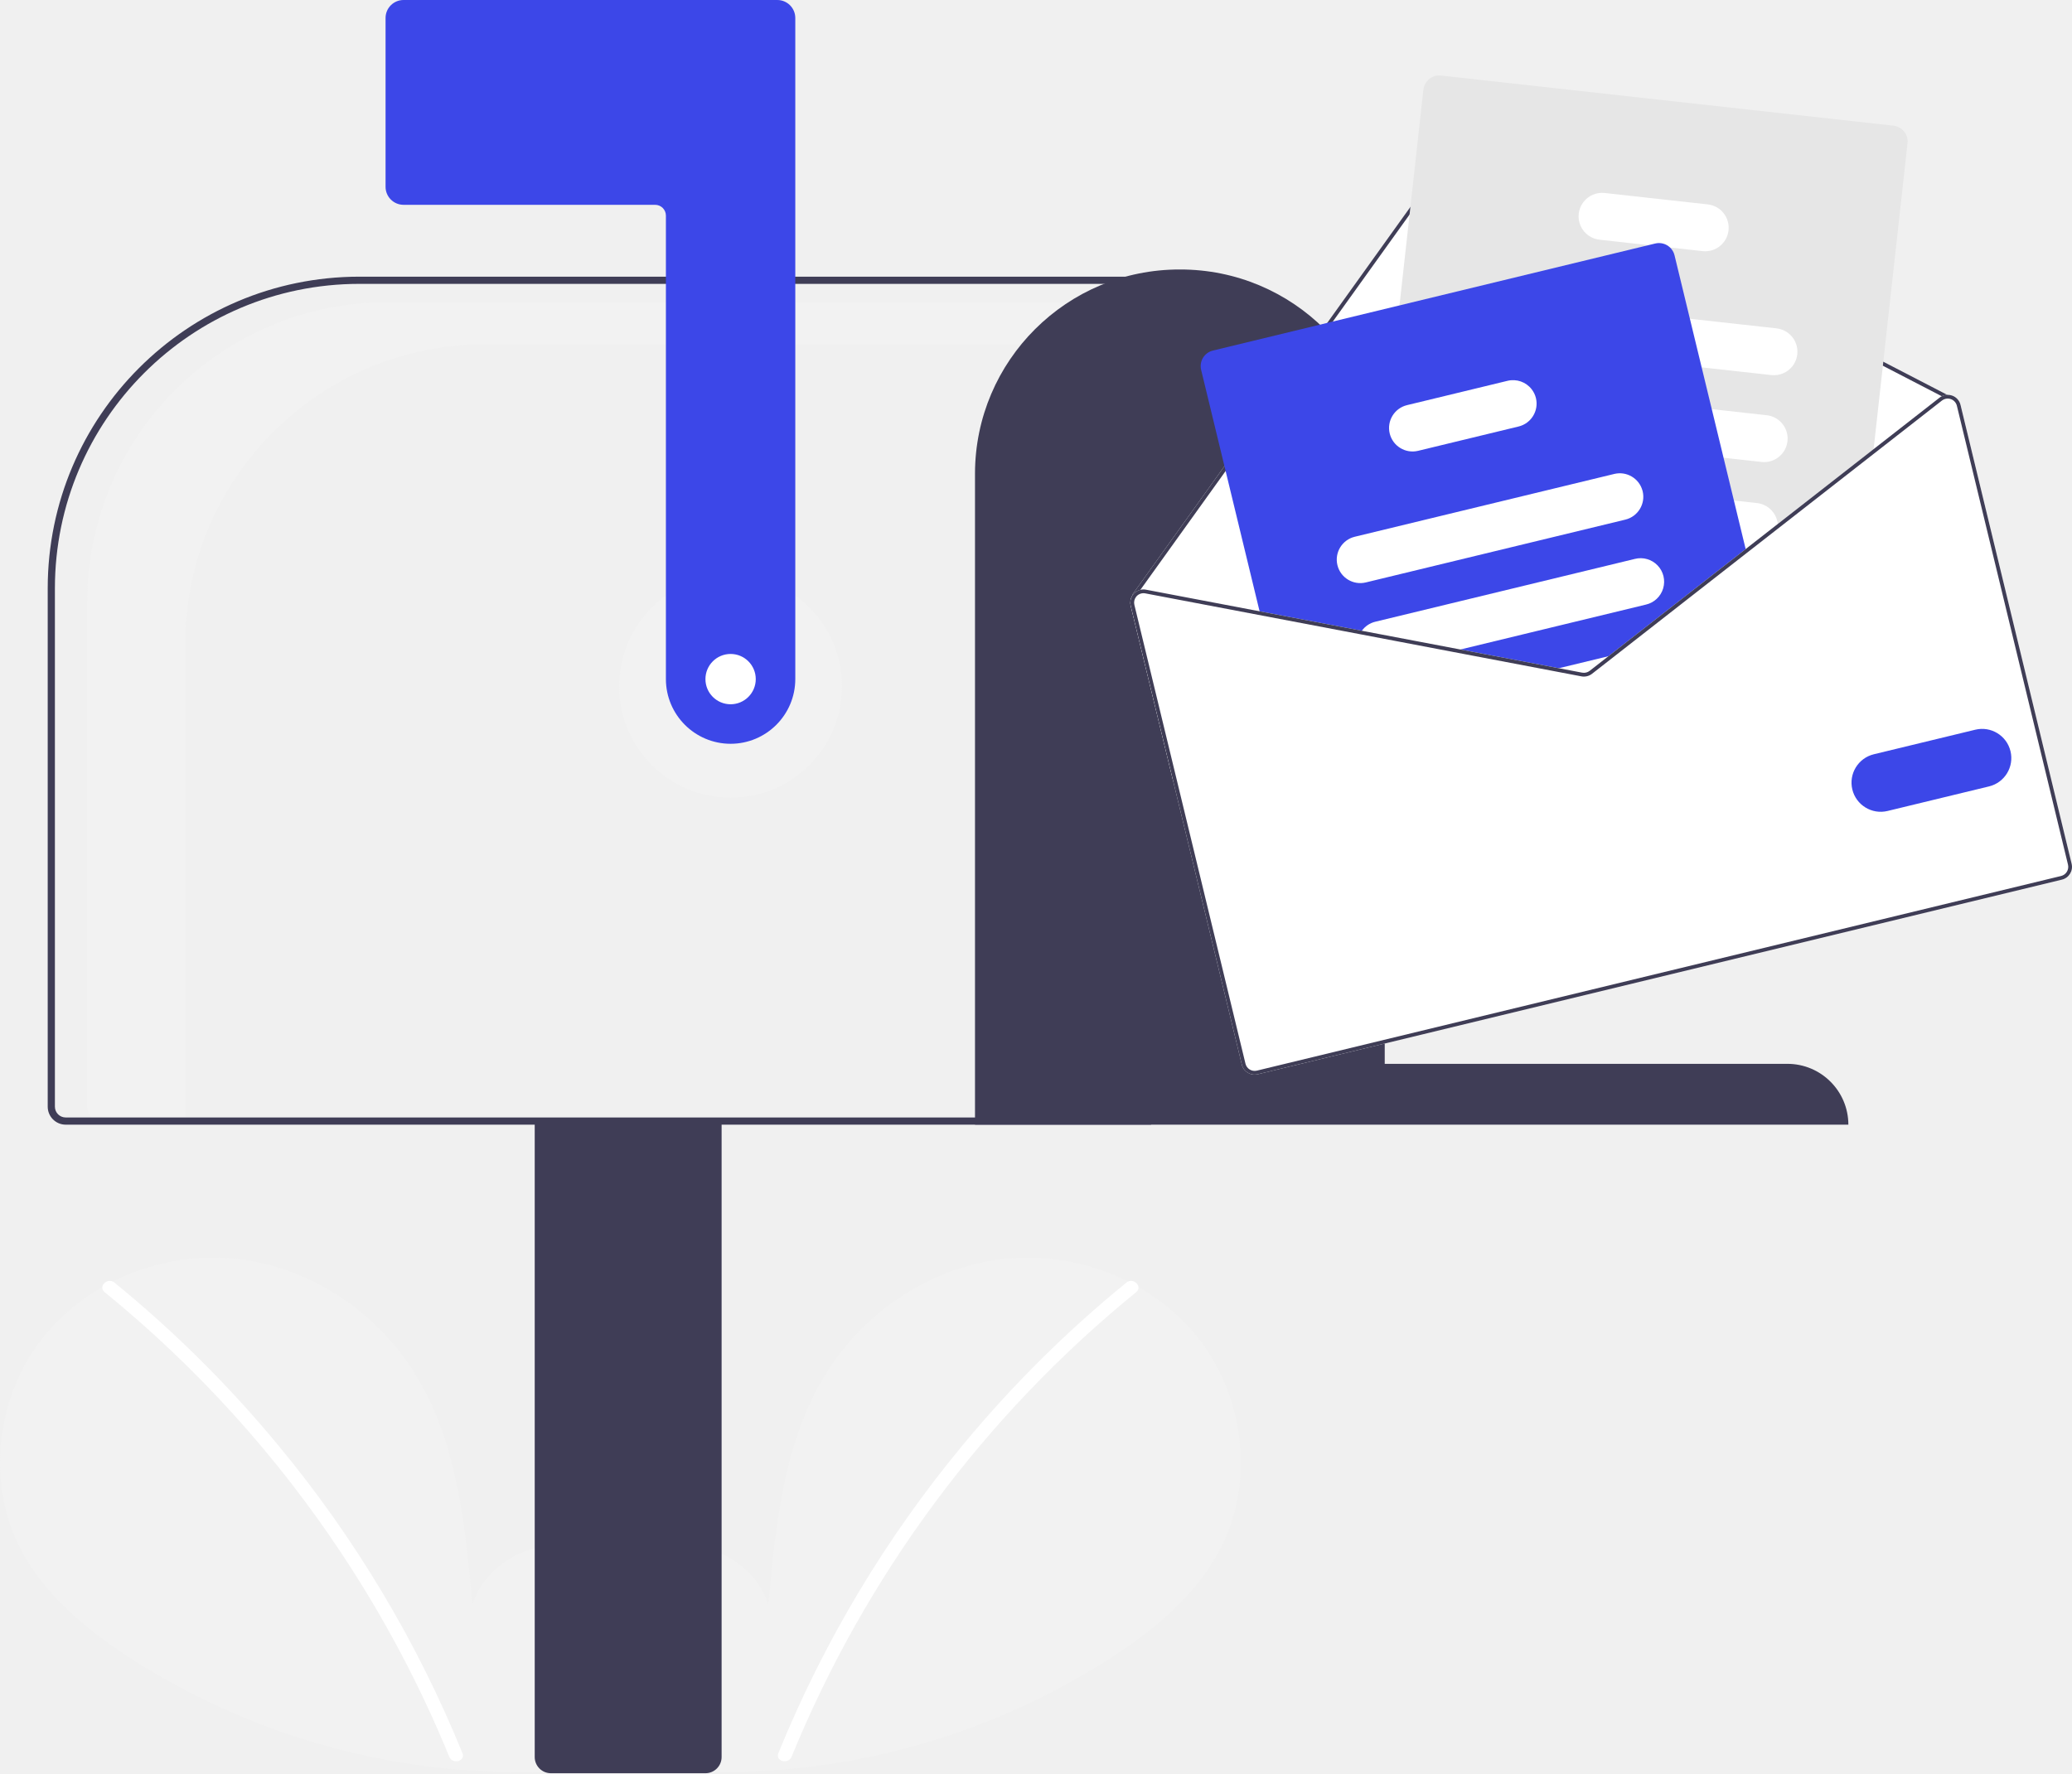
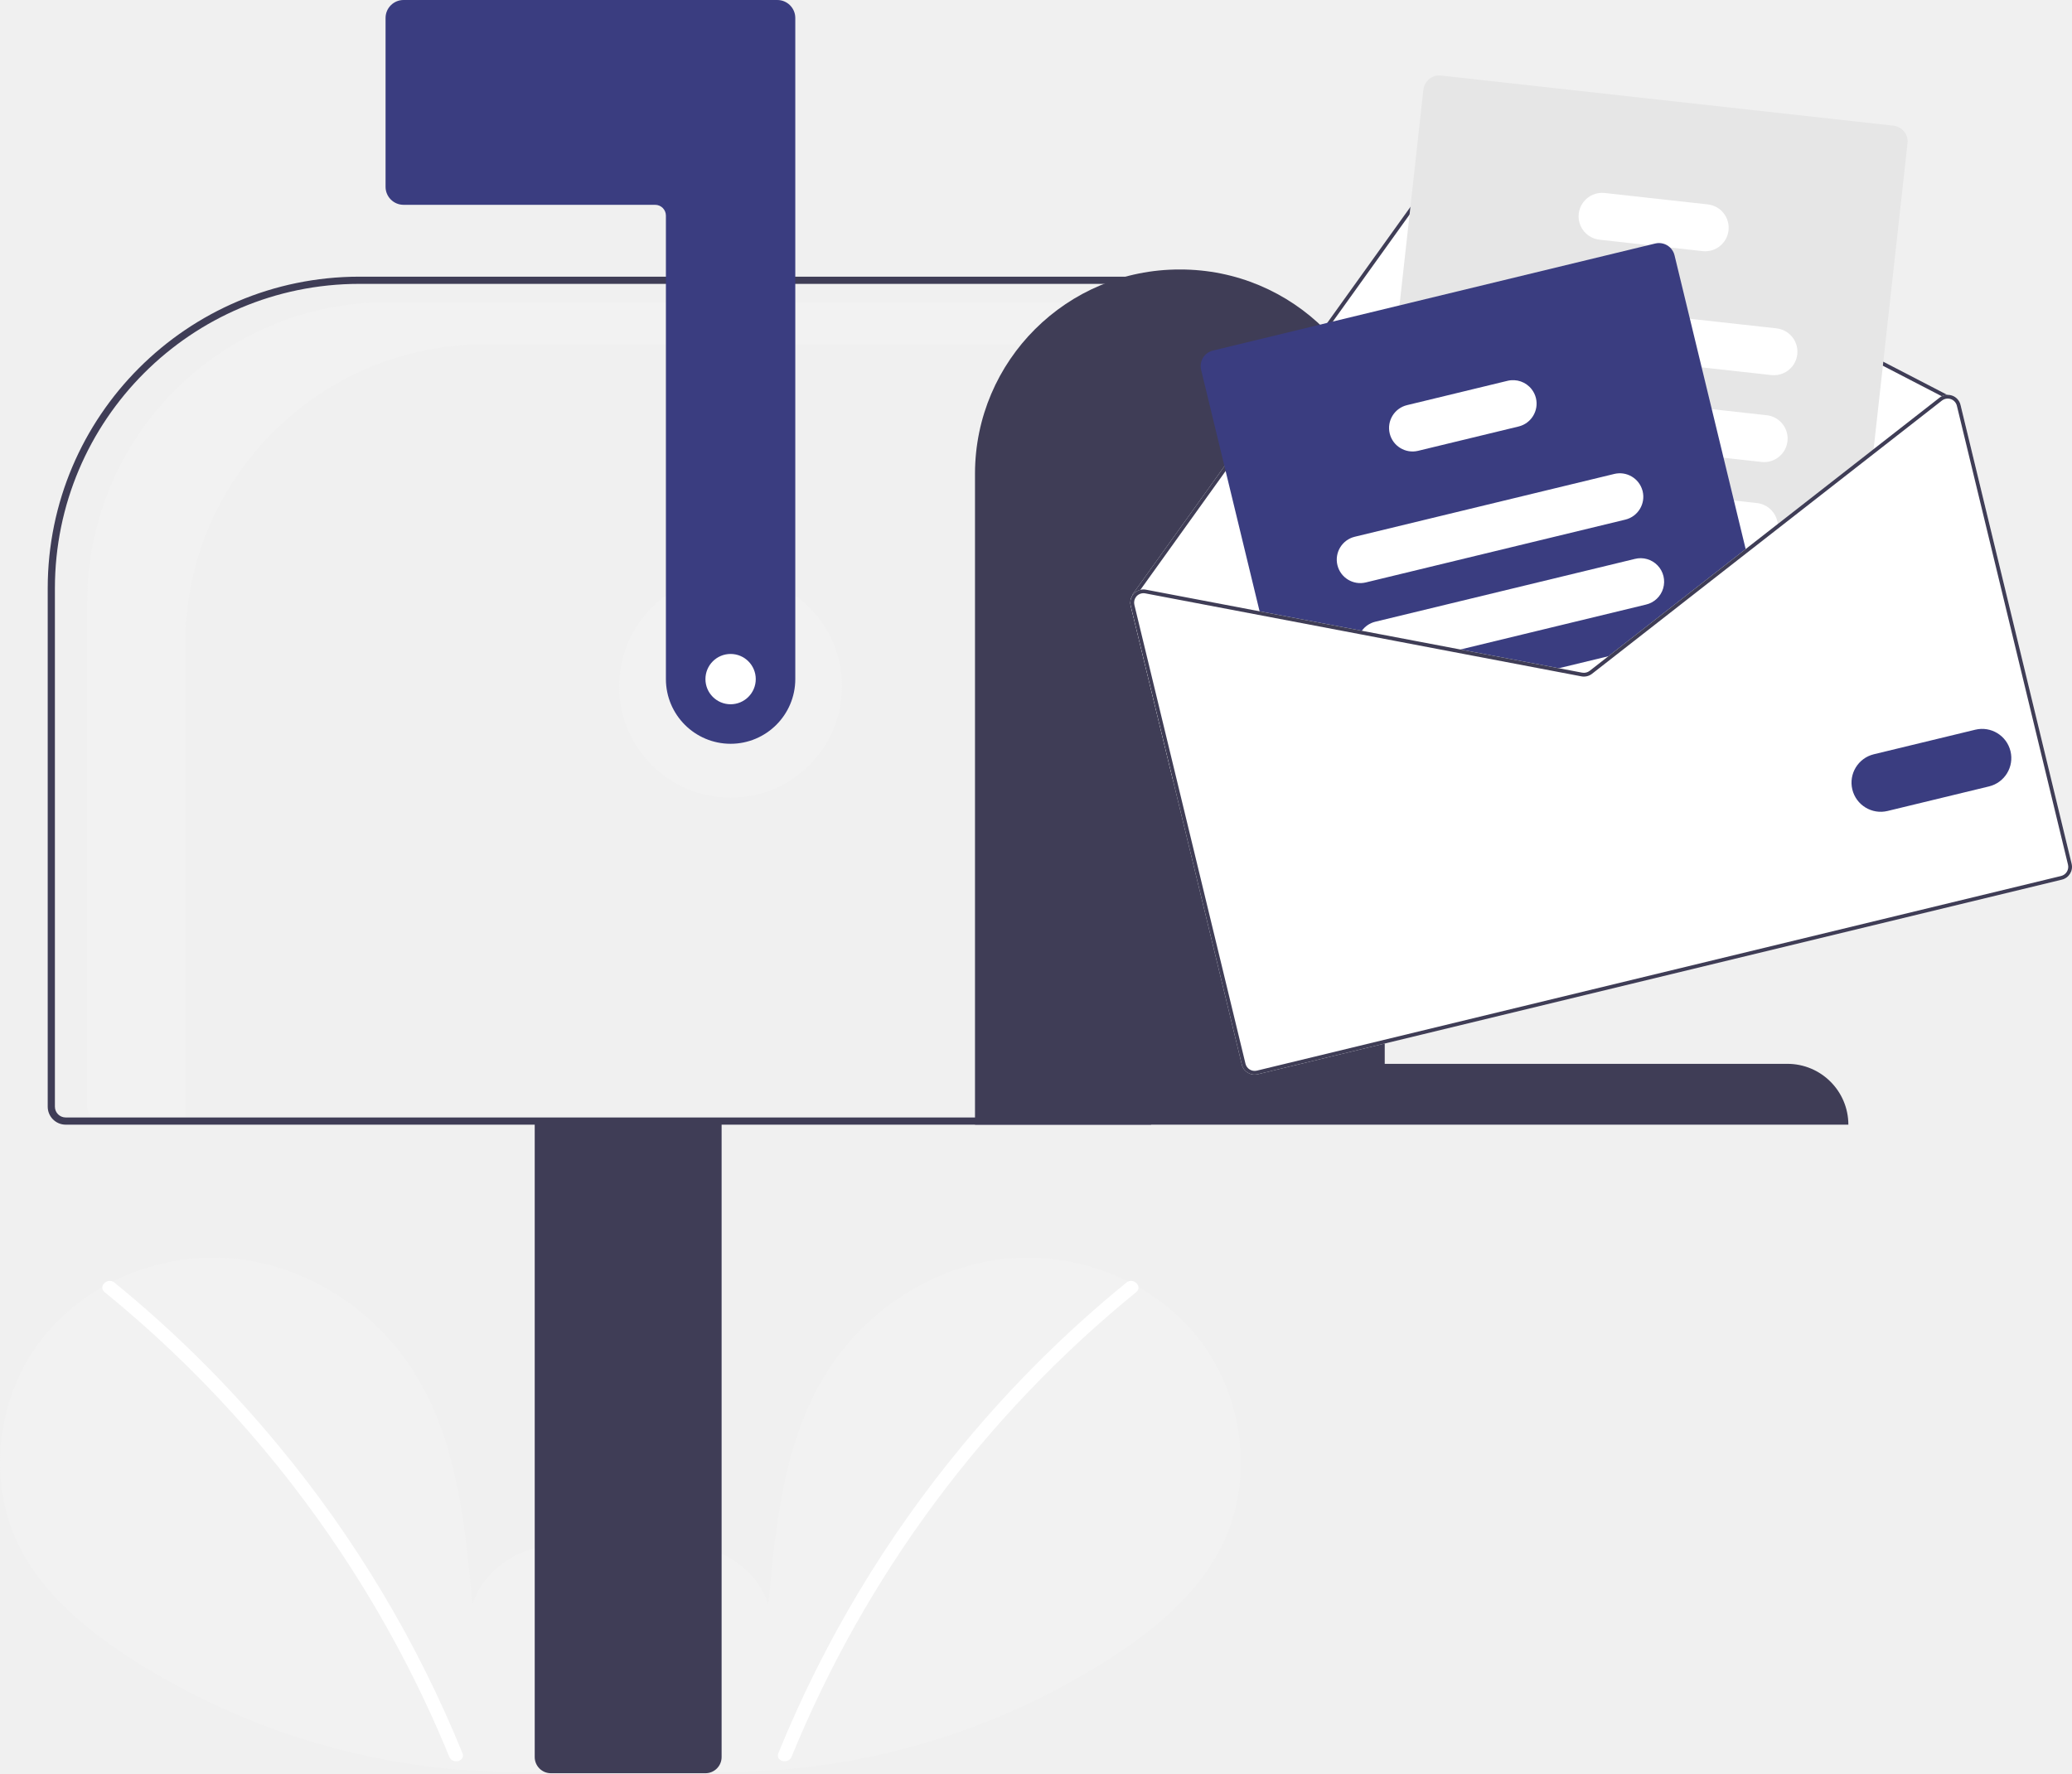
<svg xmlns="http://www.w3.org/2000/svg" data-name="Layer 1" width="576.499" height="493.5" viewBox="0 0 576.499 493.5">
  <path d="M481.172,691.6c9.255-7.82,14.876-20.173,13.402-32.2s-10.605-23.082-22.449-25.636-25.345,4.516-28.943,16.085c-1.98-22.306-4.261-45.547-16.12-64.542-10.738-17.2-29.337-29.507-49.494-31.709s-41.38,6.114-53.951,22.024-15.649,39.039-6.845,57.305c6.486,13.456,18.436,23.47,30.956,31.616a199.786,199.786,0,0,0,136.641,29.893" transform="translate(-311.7504 -203.25)" fill="#f2f2f2" />
  <path d="M343.55,560.174A326.879,326.879,0,0,1,389.104,605.409a327.833,327.833,0,0,1,51.308,85.741c.924,2.264-2.752,3.25-3.666,1.011a324.462,324.462,0,0,0-29.647-56.094,325.7,325.7,0,0,0-66.237-73.205c-1.898-1.546.806-4.221,2.688-2.688Z" transform="translate(-311.7504 -203.25)" fill="#fff" />
  <path d="M487.565,691.6c-9.255-7.82-14.876-20.173-13.402-32.2s10.605-23.082,22.449-25.636,25.345,4.516,28.943,16.085c1.98-22.306,4.261-45.547,16.12-64.542,10.738-17.2,29.337-29.507,49.494-31.709s41.38,6.114,53.951,22.024,15.649,39.039,6.845,57.305c-6.486,13.456-18.436,23.47-30.956,31.616a199.786,199.786,0,0,1-136.641,29.893" transform="translate(-311.7504 -203.25)" fill="#f2f2f2" />
  <path d="M625.187,560.174A326.879,326.879,0,0,0,579.633,605.409a327.833,327.833,0,0,0-51.308,85.741c-.924,2.264,2.752,3.25,3.666,1.011a325.987,325.987,0,0,1,95.884-129.299c1.898-1.546-.806-4.221-2.688-2.688Z" transform="translate(-311.7504 -203.25)" fill="#fff" />
  <circle cx="203.277" cy="191" r="31" fill="#f2f2f2" />
  <path d="M419.446,287.388H633.027V299.073H446.711a83.418,83.418,0,0,0-83.419,83.418V515.25H339.922a3.895,3.895,0,0,1-3.895-3.895V370.806A83.418,83.418,0,0,1,419.446,287.388Z" transform="translate(-311.7504 -203.25)" fill="#f2f2f2" />
  <path d="M460.527,692.25V514.75h52v177.5a4.505,4.505,0,0,1-4.5,4.5h-43A4.505,4.505,0,0,1,460.527,692.25Z" transform="translate(-311.7504 -203.25)" fill="#3f3d56" />
  <path d="M325.027,511.25V366.916A86.764,86.764,0,0,1,411.692,280.25H632.027v236h-302A5.006,5.006,0,0,1,325.027,511.25Zm305-229H411.692a84.761,84.761,0,0,0-84.665,84.666V511.25a3.003,3.003,0,0,0,3,3h300Z" transform="translate(-311.7504 -203.25)" fill="#3f3d56" />
-   <path d="M515.027,410.25a18.02,18.02,0,0,1-18-18v-129a3.003,3.003,0,0,0-3-3h-70a5.006,5.006,0,0,1-5-5v-47a5.006,5.006,0,0,1,5-5h104a5.006,5.006,0,0,1,5,5v184A18.02,18.02,0,0,1,515.027,410.25Z" transform="translate(-311.7504 -203.25)" fill="#3c47e8" />
+   <path d="M515.027,410.25a18.02,18.02,0,0,1-18-18v-129a3.003,3.003,0,0,0-3-3h-70a5.006,5.006,0,0,1-5-5v-47a5.006,5.006,0,0,1,5-5h104a5.006,5.006,0,0,1,5,5v184A18.02,18.02,0,0,1,515.027,410.25Z" transform="translate(-311.7504 -203.25)" fill="#3A3D80" />
  <path d="M640.027,278.25h0a56.881,56.881,0,0,1,57,56.761V499.321h112a16.965,16.965,0,0,1,17,16.929h-243V335.011A56.881,56.881,0,0,1,640.027,278.25Z" transform="translate(-311.7504 -203.25)" fill="#3f3d56" />
  <path d="M626.349,371.817l11.803,48.756L869.033,364.682l-11.803-48.756a3.638,3.638,0,0,0-2.358-2.595,3.594,3.594,0,0,0-1.334-.201L720.079,244.028a3.682,3.682,0,0,0-4.656,1.119l-64.32,89.694L626.855,368.664a.514.514,0,0,0-.089.418A3.642,3.642,0,0,0,626.349,371.817Z" transform="translate(-311.7504 -203.25)" fill="#fff" />
  <path d="M626.766,369.082a.49.49,0,0,0,.203.316.559.559,0,0,0,.433.086.536.536,0,0,0,.299-.207l.083-.115,1.263-1.766,22.929-31.964,64.301-89.673a2.62,2.62,0,0,1,3.322-.796l132.425,68.567,1.188.617a1.292,1.292,0,0,0,.147.052,1.615,1.615,0,0,1,.271-.026.514.514,0,0,0,.29-.245.524.524,0,0,0-.219-.709l-.164-.087L720.079,244.028a3.682,3.682,0,0,0-4.656,1.119l-64.32,89.694L626.855,368.664A.514.514,0,0,0,626.766,369.082Z" transform="translate(-311.7504 -203.25)" fill="#3f3d56" />
  <path d="M696.107,374.054l5.139.57,38.143,4.225,25.286,2.799,1.494.166,31.552-24.645,1.209-.944,7.452-5.82,26.514-20.706.159-1.454,9.43-85.114a4.454,4.454,0,0,0-3.929-4.912L712.7,224.278a4.456,4.456,0,0,0-4.912,3.929L701.138,288.244l-3.689,33.286L694.149,351.309l-1.53,13.829-.446,4.006A4.457,4.457,0,0,0,696.107,374.054Z" transform="translate(-311.7504 -203.25)" fill="#e6e6e6" />
  <path d="M730.692,299.448l54.517,6.038,19.334,2.141a6.54,6.54,0,1,0,1.44-13l-24.047-2.663-49.799-5.522a6.543,6.543,0,0,0-1.444,13.006Z" transform="translate(-311.7504 -203.25)" fill="#fff" />
  <path d="M727.588,323.564c.141.025.281.05.425.064l63.285,7.011,10.566,1.173a6.542,6.542,0,0,0,1.439-13.005l-15.278-1.69-50.13-5.555-8.436-.935a6.539,6.539,0,0,0-1.87,12.937Z" transform="translate(-311.7504 -203.25)" fill="#fff" />
  <path d="M720.426,344.948a6.539,6.539,0,0,0,4.88,3.125l25.939,2.873,46.197,5.118.01-.002,1.477.165,7.452-5.82a6.471,6.471,0,0,0,.001-1.33,6.555,6.555,0,0,0-5.787-5.824l-6.417-.713-25.457-2.817-18.317-2.031-23.66-2.622a6.54,6.54,0,0,0-6.319,9.88Z" transform="translate(-311.7504 -203.25)" fill="#fff" />
  <path d="M756.859,269.97l13.564,1.502,5.991.665,9.05,1.002a6.542,6.542,0,0,0,1.439-13.005l-28.599-3.165a6.541,6.541,0,1,0-1.445,13.001Z" transform="translate(-311.7504 -203.25)" fill="#fff" />
-   <path d="M645.944,306.182l16.537,68.314,27.601,5.248,25.532,4.861,27.394,5.212,8.753,1.666a3.673,3.673,0,0,0,2.94-.712l7.022-5.485,4.446-3.472,31.552-24.645-20.062-82.874a4.403,4.403,0,0,0-1.244-2.159,4.449,4.449,0,0,0-4.125-1.117L649.22,300.813A4.45,4.45,0,0,0,645.944,306.182Z" transform="translate(-311.7504 -203.25)" fill="#3c47e8" />
+   <path d="M645.944,306.182l16.537,68.314,27.601,5.248,25.532,4.861,27.394,5.212,8.753,1.666a3.673,3.673,0,0,0,2.94-.712l7.022-5.485,4.446-3.472,31.552-24.645-20.062-82.874a4.403,4.403,0,0,0-1.244-2.159,4.449,4.449,0,0,0-4.125-1.117L649.22,300.813A4.45,4.45,0,0,0,645.944,306.182Z" transform="translate(-311.7504 -203.25)" fill="#3A3D80" />
  <path d="M683.864,360.528a6.546,6.546,0,0,0,7.896,4.818l72.214-17.482a6.55,6.55,0,0,0,4.818-7.896,2.1,2.1,0,0,0-.07-.247,6.539,6.539,0,0,0-7.825-4.571l-72.214,17.482A6.546,6.546,0,0,0,683.864,360.528Z" transform="translate(-311.7504 -203.25)" fill="#fff" />
  <path d="M690.082,379.744l25.532,4.861L769.699,371.512a6.541,6.541,0,1,0-3.078-12.714l-72.214,17.482a6.494,6.494,0,0,0-3.747,2.511A6.583,6.583,0,0,0,690.082,379.744Z" transform="translate(-311.7504 -203.25)" fill="#fff" />
  <path d="M743.008,389.817l8.753,1.666a3.673,3.673,0,0,0,2.94-.712l7.022-5.485Z" transform="translate(-311.7504 -203.25)" fill="#fff" />
  <path d="M698.415,323.897a6.546,6.546,0,0,0,7.896,4.818l27.97-6.771a6.55,6.55,0,0,0,4.818-7.896,6.466,6.466,0,0,0-1.205-2.486,6.545,6.545,0,0,0-6.691-2.332l-27.97,6.771a6.541,6.541,0,0,0-4.818,7.896Z" transform="translate(-311.7504 -203.25)" fill="#fff" />
  <path d="M715.612,384.604l27.398,5.214,8.75,1.666a3.689,3.689,0,0,0,2.938-.711l7.027-5.486-2.466.597-5.206,4.061a2.636,2.636,0,0,1-2.099.508l-6.479-1.232-27.398-5.214Zm81.838-28.539.267,1.102,1.215-.945Zm-81.838,28.539,27.398,5.214,8.75,1.666a3.689,3.689,0,0,0,2.938-.711l7.027-5.486-2.466.597-5.206,4.061a2.636,2.636,0,0,1-2.099.508l-6.479-1.232-27.398-5.214Zm0,0,27.398,5.214,8.75,1.666a3.689,3.689,0,0,0,2.938-.711l7.027-5.486-2.466.597-5.206,4.061a2.636,2.636,0,0,1-2.099.508l-6.479-1.232-27.398-5.214Zm-89.263-12.787,30.916,127.71a3.667,3.667,0,0,0,4.422,2.698l223.761-54.168a3.666,3.666,0,0,0,2.698-4.422l-30.916-127.71a3.638,3.638,0,0,0-2.358-2.595,3.594,3.594,0,0,0-1.334-.201,3.458,3.458,0,0,0-1.514.398,3.179,3.179,0,0,0-.607.377l-18.364,14.34-26.67,20.833-8.935,6.979.002.008-.008.002-32.766,25.578-5.417,4.239-5.206,4.061a2.636,2.636,0,0,1-2.099.508l-6.479-1.232-27.398-5.214L690.656,378.792,630.595,367.362a3.59,3.59,0,0,0-1.547.033,3.67,3.67,0,0,0-1.788,1.036,4.111,4.111,0,0,0-.493.651A3.642,3.642,0,0,0,626.349,371.817Zm89.263,12.787,27.398,5.214,8.75,1.666a3.689,3.689,0,0,0,2.938-.711l7.027-5.486-2.466.597-5.206,4.061a2.636,2.636,0,0,1-2.099.508l-6.479-1.232-27.398-5.214Zm0,0,27.398,5.214,8.75,1.666a3.689,3.689,0,0,0,2.938-.711l7.027-5.486-2.466.597-5.206,4.061a2.636,2.636,0,0,1-2.099.508l-6.479-1.232-27.398-5.214Zm0,0,27.398,5.214,8.75,1.666a3.689,3.689,0,0,0,2.938-.711l7.027-5.486-2.466.597-5.206,4.061a2.636,2.636,0,0,1-2.099.508l-6.479-1.232-27.398-5.214Z" transform="translate(-311.7504 -203.25)" fill="#fff" />
  <path d="M715.612,384.604l27.398,5.214,8.75,1.666a3.689,3.689,0,0,0,2.938-.711l7.027-5.486-2.466.597-5.206,4.061a2.636,2.636,0,0,1-2.099.508l-6.479-1.232-27.398-5.214Zm81.838-28.539.267,1.102,1.215-.945Zm-81.838,28.539,27.398,5.214,8.75,1.666a3.689,3.689,0,0,0,2.938-.711l7.027-5.486-2.466.597-5.206,4.061a2.636,2.636,0,0,1-2.099.508l-6.479-1.232-27.398-5.214Zm0,0,27.398,5.214,8.75,1.666a3.689,3.689,0,0,0,2.938-.711l7.027-5.486-2.466.597-5.206,4.061a2.636,2.636,0,0,1-2.099.508l-6.479-1.232-27.398-5.214ZM627.785,369.161l.136.102c.023-.037.062-.071.092-.11a2.643,2.643,0,0,1,2.385-.768l59.686,11.354,25.528,4.865,27.398,5.214,8.75,1.666a3.689,3.689,0,0,0,2.938-.711l7.027-5.486-2.466.597-5.206,4.061a2.636,2.636,0,0,1-2.099.508l-6.479-1.232-27.398-5.214L690.656,378.792,630.595,367.362a3.59,3.59,0,0,0-1.547.033Zm-1.436,2.657,30.916,127.71a3.667,3.667,0,0,0,4.422,2.698l223.761-54.168a3.666,3.666,0,0,0,2.698-4.422l-30.916-127.71a3.638,3.638,0,0,0-2.358-2.595,3.594,3.594,0,0,0-1.334-.201,3.458,3.458,0,0,0-1.514.398,3.179,3.179,0,0,0-.607.377l-18.364,14.34-26.67,20.833-8.935,6.979.002.008-.008.002-32.766,25.578-5.417,4.239-5.206,4.061a2.636,2.636,0,0,1-2.099.508l-6.479-1.232-27.398-5.214L690.656,378.792,630.595,367.362a3.59,3.59,0,0,0-1.547.033,3.67,3.67,0,0,0-1.788,1.036,4.111,4.111,0,0,0-.493.651A3.642,3.642,0,0,0,626.349,371.817Zm1.02-.247a2.598,2.598,0,0,1,.462-2.191.341.341,0,0,1,.091-.117c.023-.037.062-.071.092-.11a2.643,2.643,0,0,1,2.385-.768l59.686,11.354,25.528,4.865,27.398,5.214,8.75,1.666a3.689,3.689,0,0,0,2.938-.711l7.027-5.486,4.444-3.472,31.547-24.648,1.215-.945,7.447-5.817,26.518-20.709,19.171-14.972a2.604,2.604,0,0,1,.987-.477,1.997,1.997,0,0,1,.305-.05,1.615,1.615,0,0,1,.271-.026,2.679,2.679,0,0,1,.901.147,2.625,2.625,0,0,1,1.686,1.853l30.916,127.71a2.62,2.62,0,0,1-1.931,3.165L661.442,501.214a2.618,2.618,0,0,1-3.158-1.933Zm88.244,13.034,27.398,5.214,8.75,1.666a3.689,3.689,0,0,0,2.938-.711l7.027-5.486-2.466.597-5.206,4.061a2.636,2.636,0,0,1-2.099.508l-6.479-1.232-27.398-5.214Zm0,0,27.398,5.214,8.75,1.666a3.689,3.689,0,0,0,2.938-.711l7.027-5.486-2.466.597-5.206,4.061a2.636,2.636,0,0,1-2.099.508l-6.479-1.232-27.398-5.214Zm0,0,27.398,5.214,8.75,1.666a3.689,3.689,0,0,0,2.938-.711l7.027-5.486-2.466.597-5.206,4.061a2.636,2.636,0,0,1-2.099.508l-6.479-1.232-27.398-5.214Z" transform="translate(-311.7504 -203.25)" fill="#3f3d56" />
-   <path d="M827.129,422.967a8.128,8.128,0,0,1,5.981-9.801l28.242-6.837a8.119,8.119,0,0,1,3.821,15.782l-28.242,6.837A8.128,8.128,0,0,1,827.129,422.967Z" transform="translate(-311.7504 -203.25)" fill="#3c47e8" />
+   <path d="M827.129,422.967a8.128,8.128,0,0,1,5.981-9.801l28.242-6.837a8.119,8.119,0,0,1,3.821,15.782l-28.242,6.837A8.128,8.128,0,0,1,827.129,422.967Z" transform="translate(-311.7504 -203.25)" fill="#3A3D80" />
  <circle cx="203.277" cy="189" r="7" fill="#fff" />
</svg>
